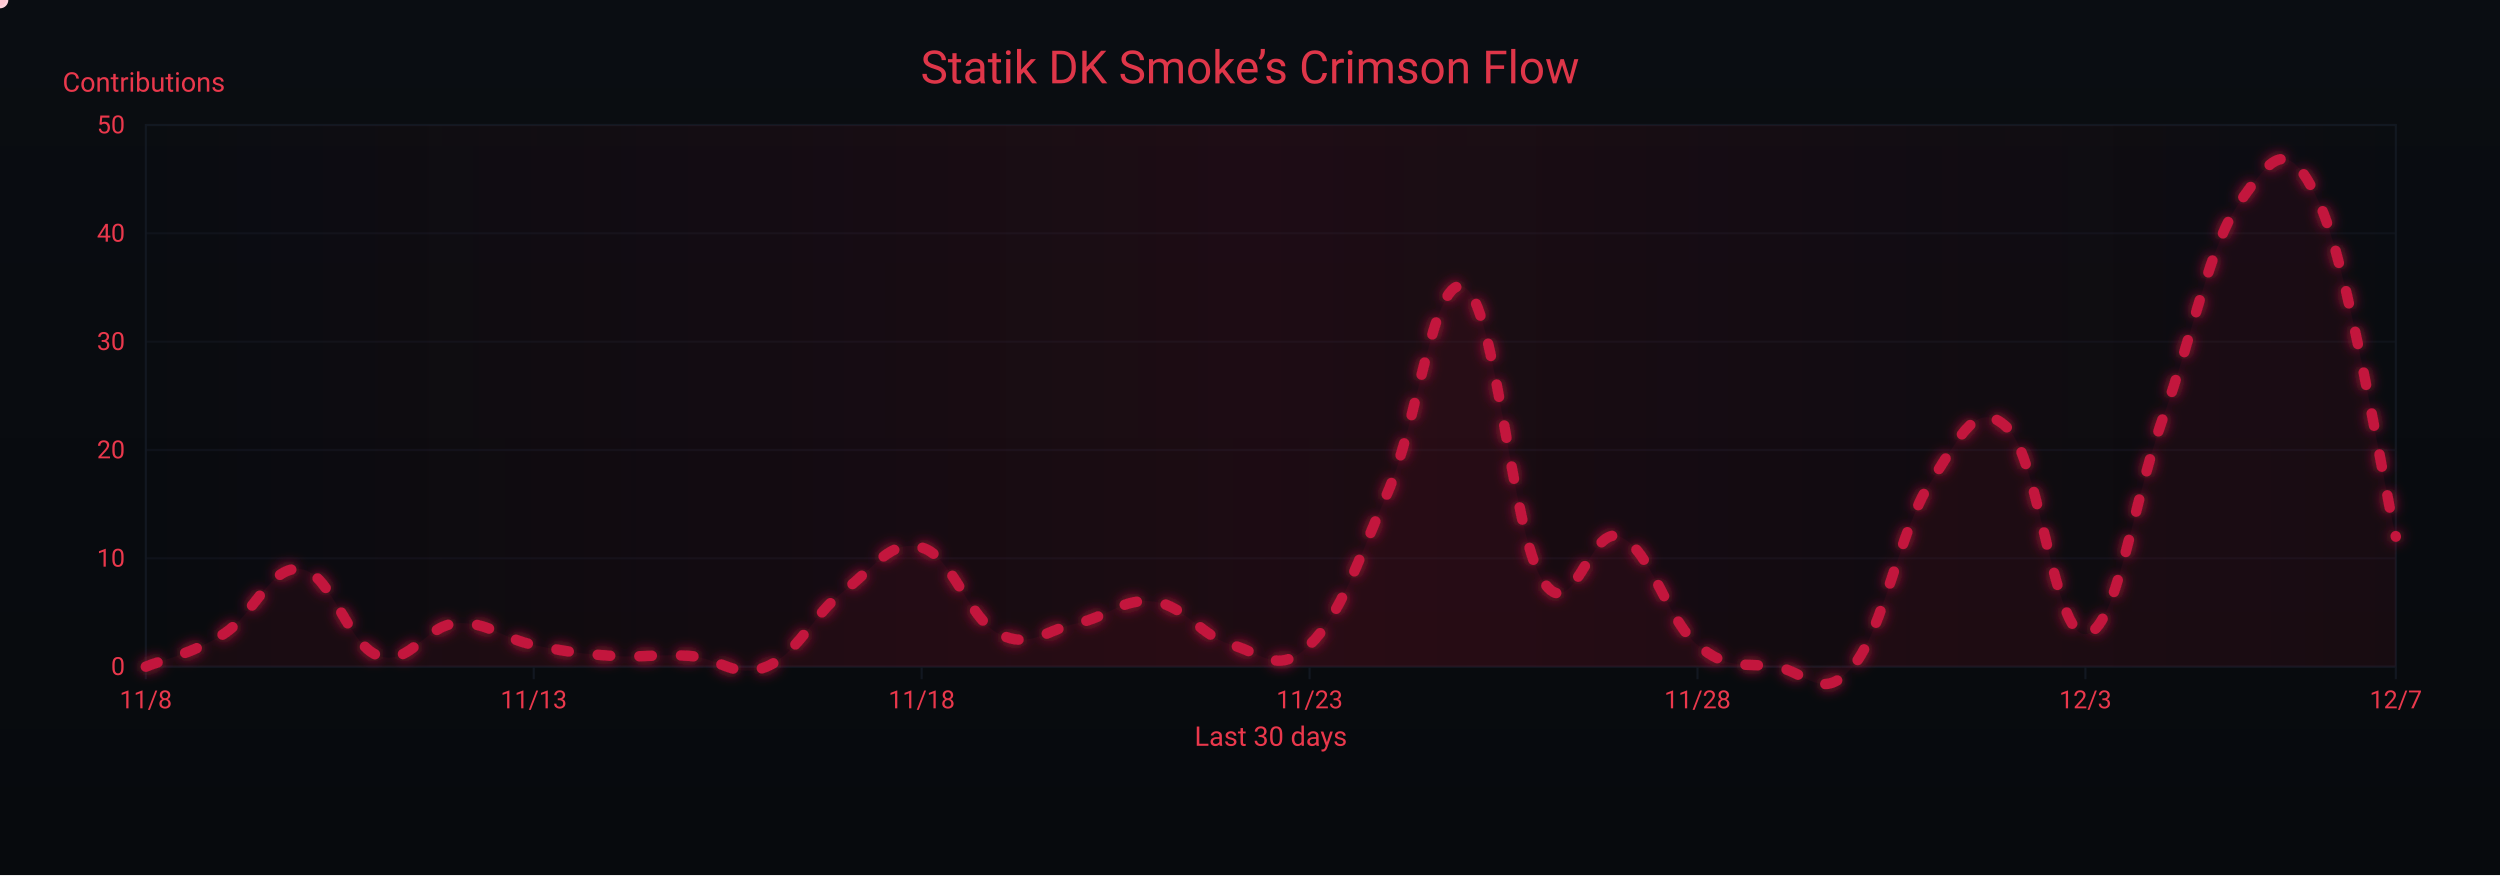
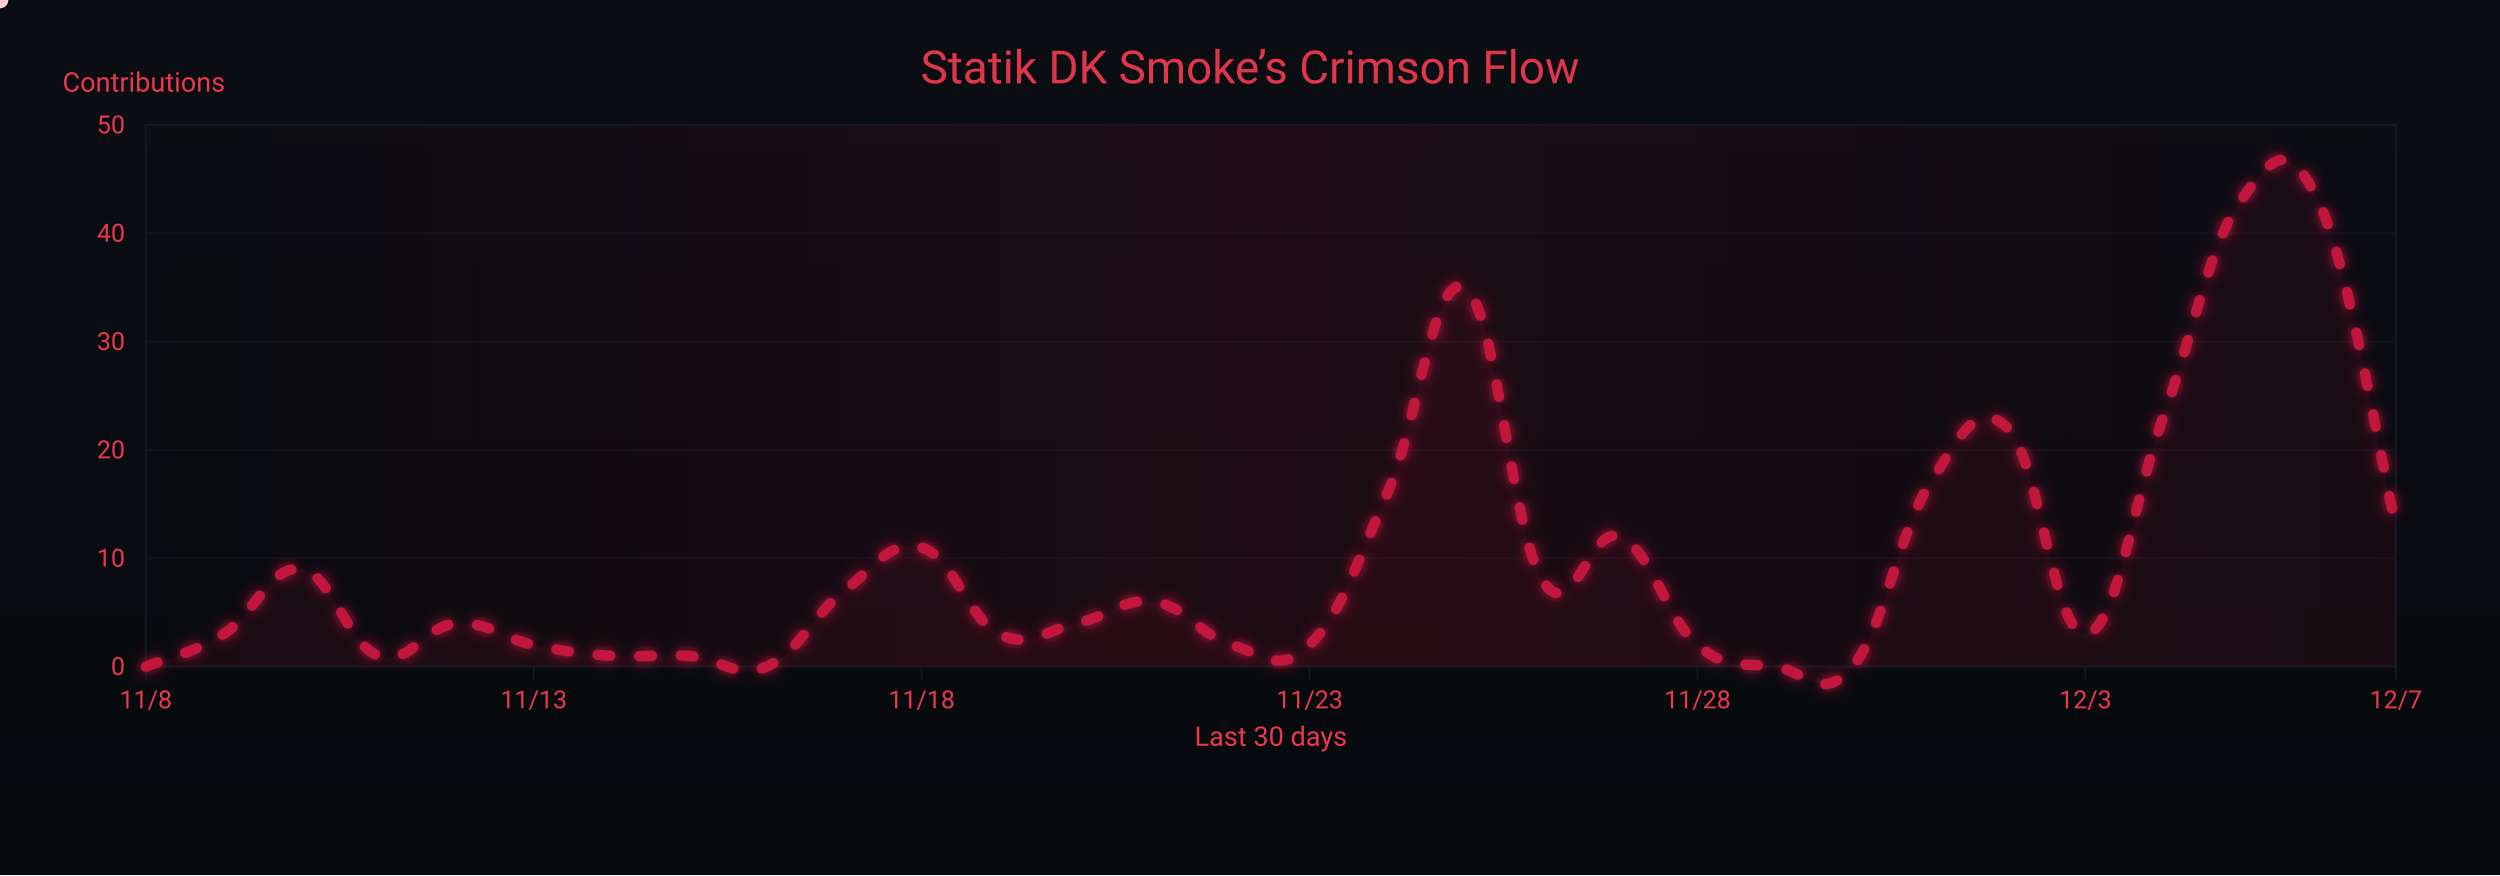
<svg xmlns="http://www.w3.org/2000/svg" width="1200" height="420" viewBox="0 0 1200 420" role="img" aria-label="Crimson Flow Graph">
  <defs>
    <linearGradient id="bgGrad" x1="0" y1="0" x2="0" y2="1">
      <stop offset="0%" stop-color="#0a0d12" />
      <stop offset="100%" stop-color="#070a0d" />
    </linearGradient>
    <filter id="glow">
      <feGaussianBlur stdDeviation="3" result="b1" />
      <feMerge>
        <feMergeNode in="b1" />
        <feMergeNode in="SourceGraphic" />
      </feMerge>
    </filter>
    <linearGradient id="sheen" x1="0" y1="0" x2="1" y2="0">
      <stop offset="0%" stop-color="#9b0e2a" stop-opacity="0" />
      <stop offset="50%" stop-color="#9b0e2a" stop-opacity=".14" />
      <stop offset="100%" stop-color="#9b0e2a" stop-opacity="0" />
      <animateTransform attributeName="gradientTransform" type="translate" from="-1 0" to="1 0" dur="9s" repeatCount="indefinite" />
    </linearGradient>
  </defs>
  <rect width="1200" height="420" fill="url(#bgGrad)" />
  <rect x="70" y="60" width="1080" height="260" fill="none" stroke="#121821" stroke-width="1" />
  <g font-family="ui-sans-serif,system-ui,-apple-system,Segoe UI,Roboto,Ubuntu,Arial" font-size="12">
    <path d="M70,320.0 H1150" stroke="#121821" stroke-width="1" opacity="0.6" />
    <text x="60" y="324.0" text-anchor="end" fill="#ea384c">0</text>
    <path d="M70,268.0 H1150" stroke="#121821" stroke-width="1" opacity="0.6" />
    <text x="60" y="272.0" text-anchor="end" fill="#ea384c">10</text>
    <path d="M70,216.0 H1150" stroke="#121821" stroke-width="1" opacity="0.6" />
    <text x="60" y="220.0" text-anchor="end" fill="#ea384c">20</text>
    <path d="M70,164.0 H1150" stroke="#121821" stroke-width="1" opacity="0.6" />
    <text x="60" y="168.0" text-anchor="end" fill="#ea384c">30</text>
    <path d="M70,112.0 H1150" stroke="#121821" stroke-width="1" opacity="0.6" />
    <text x="60" y="116.0" text-anchor="end" fill="#ea384c">40</text>
    <path d="M70,60.0 H1150" stroke="#121821" stroke-width="1" opacity="0.6" />
    <text x="60" y="64.0" text-anchor="end" fill="#ea384c">50</text>
    <text x="30" y="44" fill="#ea384c" font-size="13">Contributions</text>
  </g>
  <g font-family="ui-sans-serif,system-ui,-apple-system,Segoe UI,Roboto,Ubuntu,Arial" font-size="12">
    <path d="M70.0,320 V326" stroke="#121821" stroke-width="1" />
    <text x="70.0" y="340" text-anchor="middle" fill="#ea384c">11/8</text>
    <path d="M256.2,320 V326" stroke="#121821" stroke-width="1" />
    <text x="256.2" y="340" text-anchor="middle" fill="#ea384c">11/13</text>
    <path d="M442.4,320 V326" stroke="#121821" stroke-width="1" />
    <text x="442.4" y="340" text-anchor="middle" fill="#ea384c">11/18</text>
    <path d="M628.6,320 V326" stroke="#121821" stroke-width="1" />
    <text x="628.6" y="340" text-anchor="middle" fill="#ea384c">11/23</text>
    <path d="M814.8,320 V326" stroke="#121821" stroke-width="1" />
    <text x="814.8" y="340" text-anchor="middle" fill="#ea384c">11/28</text>
    <path d="M1001.0,320 V326" stroke="#121821" stroke-width="1" />
    <text x="1001.0" y="340" text-anchor="middle" fill="#ea384c">12/3</text>
    <path d="M1150.0,320 V326" stroke="#121821" stroke-width="1" />
    <text x="1150.0" y="340" text-anchor="middle" fill="#ea384c">12/7</text>
    <text x="610" y="358" text-anchor="middle" fill="#ea384c" font-size="13">Last 30 days</text>
  </g>
  <rect x="70" y="60" width="1080" height="260" fill="url(#sheen)" />
  <text x="600" y="40" text-anchor="middle" font-family="ui-sans-serif,system-ui,-apple-system,Segoe UI,Roboto,Ubuntu,Arial" font-size="22" fill="#ea384c" opacity=".95">Statik DK Smoke’s Crimson Flow</text>
-   <path d="M70.0,320.0 C77.4,316.9 92.3,313.8 107.2,304.4 C122.1,295.0 129.6,271.1 144.5,273.2 C159.4,275.3 166.8,309.6 181.7,314.8 C196.6,320.0 204.1,300.2 219.0,299.2 C233.9,298.2 241.3,306.5 256.2,309.6 C271.1,312.7 278.6,313.8 293.4,314.8 C308.3,315.8 315.8,313.8 330.7,314.8 C345.6,315.8 353.0,326.2 367.9,320.0 C382.8,313.8 390.3,295.0 405.2,283.6 C420.1,272.2 427.5,258.6 442.4,262.8 C457.3,267.0 464.8,297.1 479.7,304.4 C494.6,311.7 502.0,302.3 516.9,299.2 C531.8,296.1 539.2,286.7 554.1,288.8 C569.0,290.9 576.5,305.4 591.4,309.6 C606.3,313.8 613.7,324.2 628.6,309.6 C643.5,295.0 651.0,271.1 665.9,236.8 C680.8,202.5 688.2,129.7 703.1,138.0 C718.0,146.3 725.4,254.5 740.3,278.4 C755.2,302.3 762.7,251.4 777.6,257.6 C792.5,263.8 799.9,297.1 814.8,309.6 C829.7,322.1 837.2,317.9 852.1,320.0 C867.0,322.1 874.4,337.7 889.3,320.0 C904.2,302.3 911.7,254.5 926.6,231.6 C941.4,208.7 948.9,191.0 963.8,205.6 C978.7,220.2 986.1,305.4 1001.0,304.4 C1015.9,303.4 1023.4,242.0 1038.3,200.4 C1053.2,158.8 1060.6,117.2 1075.5,96.4 C1090.4,75.6 1097.9,64.2 1112.8,96.4 C1127.7,128.6 1142.6,225.4 1150.0,257.6 L 1150,320 L 70,320 Z" fill="#7a0f26" opacity=".13">
+   <path d="M70.0,320.0 C77.4,316.9 92.3,313.8 107.2,304.4 C122.1,295.0 129.6,271.1 144.5,273.2 C159.4,275.3 166.8,309.6 181.7,314.8 C196.6,320.0 204.1,300.2 219.0,299.2 C233.9,298.2 241.3,306.5 256.2,309.6 C271.1,312.7 278.6,313.8 293.4,314.8 C308.3,315.8 315.8,313.8 330.7,314.8 C345.6,315.8 353.0,326.2 367.9,320.0 C382.8,313.8 390.3,295.0 405.2,283.6 C420.1,272.2 427.5,258.6 442.4,262.8 C457.3,267.0 464.8,297.1 479.7,304.4 C494.6,311.7 502.0,302.3 516.9,299.2 C531.8,296.1 539.2,286.7 554.1,288.8 C569.0,290.9 576.5,305.4 591.4,309.6 C606.3,313.8 613.7,324.2 628.6,309.6 C643.5,295.0 651.0,271.1 665.9,236.8 C680.8,202.5 688.2,129.7 703.1,138.0 C718.0,146.3 725.4,254.5 740.3,278.4 C755.2,302.3 762.7,251.4 777.6,257.6 C792.5,263.8 799.9,297.1 814.8,309.6 C829.7,322.1 837.2,317.9 852.1,320.0 C867.0,322.1 874.4,337.7 889.3,320.0 C904.2,302.3 911.7,254.5 926.6,231.6 C941.4,208.7 948.9,191.0 963.8,205.6 C978.7,220.2 986.1,305.4 1001.0,304.4 C1015.9,303.4 1023.4,242.0 1038.3,200.4 C1053.2,158.8 1060.6,117.2 1075.5,96.4 C1090.4,75.6 1097.9,65.2 1112.8,96.4 C1127.7,127.6 1142.6,221.2 1150.0,252.4 L 1150,320 L 70,320 Z" fill="#7a0f26" opacity=".13">
    <animate attributeName="opacity" values=".10;.17;.10" dur="6s" repeatCount="indefinite" />
  </path>
-   <path id="curve" d="M70.0,320.0 C77.4,316.9 92.3,313.8 107.2,304.4 C122.1,295.0 129.6,271.1 144.5,273.2 C159.4,275.3 166.8,309.6 181.7,314.8 C196.6,320.0 204.1,300.2 219.0,299.2 C233.9,298.2 241.3,306.5 256.2,309.6 C271.1,312.7 278.6,313.8 293.4,314.8 C308.3,315.8 315.8,313.8 330.7,314.8 C345.6,315.8 353.0,326.2 367.9,320.0 C382.8,313.8 390.3,295.0 405.2,283.6 C420.1,272.2 427.5,258.6 442.4,262.8 C457.3,267.0 464.8,297.1 479.7,304.4 C494.6,311.7 502.0,302.3 516.9,299.2 C531.8,296.1 539.2,286.7 554.1,288.8 C569.0,290.9 576.5,305.4 591.4,309.6 C606.3,313.8 613.7,324.2 628.6,309.6 C643.5,295.0 651.0,271.1 665.9,236.8 C680.8,202.5 688.2,129.7 703.1,138.0 C718.0,146.3 725.4,254.5 740.3,278.4 C755.2,302.3 762.7,251.4 777.6,257.6 C792.5,263.8 799.9,297.1 814.8,309.6 C829.7,322.1 837.2,317.9 852.1,320.0 C867.0,322.1 874.4,337.7 889.3,320.0 C904.2,302.3 911.7,254.5 926.6,231.6 C941.4,208.7 948.9,191.0 963.8,205.6 C978.7,220.2 986.1,305.4 1001.0,304.4 C1015.9,303.4 1023.4,242.0 1038.3,200.4 C1053.2,158.8 1060.6,117.2 1075.5,96.4 C1090.4,75.6 1097.9,64.2 1112.8,96.4 C1127.7,128.6 1142.6,225.4 1150.0,257.6" fill="none" stroke="#c3193d" stroke-width="5" stroke-linecap="round" stroke-linejoin="round" stroke-dasharray="6 14" filter="url(#glow)">
+   <path id="curve" d="M70.0,320.0 C77.4,316.9 92.3,313.8 107.2,304.4 C122.1,295.0 129.6,271.1 144.5,273.2 C159.4,275.3 166.8,309.6 181.7,314.8 C196.6,320.0 204.1,300.2 219.0,299.2 C233.9,298.2 241.3,306.5 256.2,309.6 C271.1,312.7 278.6,313.8 293.4,314.8 C308.3,315.8 315.8,313.8 330.7,314.8 C345.6,315.8 353.0,326.2 367.9,320.0 C382.8,313.8 390.3,295.0 405.2,283.6 C420.1,272.2 427.5,258.6 442.4,262.8 C457.3,267.0 464.8,297.1 479.7,304.4 C494.6,311.7 502.0,302.3 516.9,299.2 C531.8,296.1 539.2,286.7 554.1,288.8 C569.0,290.9 576.5,305.4 591.4,309.6 C606.3,313.8 613.7,324.2 628.6,309.6 C643.5,295.0 651.0,271.1 665.9,236.8 C680.8,202.5 688.2,129.7 703.1,138.0 C718.0,146.3 725.4,254.5 740.3,278.4 C755.2,302.3 762.7,251.4 777.6,257.6 C792.5,263.8 799.9,297.1 814.8,309.6 C829.7,322.1 837.2,317.9 852.1,320.0 C867.0,322.1 874.4,337.7 889.3,320.0 C904.2,302.3 911.7,254.5 926.6,231.6 C941.4,208.7 948.9,191.0 963.8,205.6 C978.7,220.2 986.1,305.4 1001.0,304.4 C1015.9,303.4 1023.4,242.0 1038.3,200.4 C1053.2,158.8 1060.6,117.2 1075.5,96.4 C1090.4,75.6 1097.9,65.2 1112.8,96.4 C1127.7,127.6 1142.6,221.2 1150.0,252.4" fill="none" stroke="#c3193d" stroke-width="5" stroke-linecap="round" stroke-linejoin="round" stroke-dasharray="6 14" filter="url(#glow)">
    <animate attributeName="stroke-dashoffset" values="0;-220" dur="4.8s" repeatCount="indefinite" />
  </path>
  <g fill="#ffd1db">
    <circle r="4">
      <animateMotion dur="7s" rotate="auto" repeatCount="indefinite">
        <mpath href="#curve" />
      </animateMotion>
      <animate attributeName="opacity" values="1;.3;1" dur="2.2s" repeatCount="indefinite" />
    </circle>
    <circle r="3" fill="#ffffff">
      <animateMotion dur="8.2s" begin="1s" rotate="auto" repeatCount="indefinite">
        <mpath href="#curve" />
      </animateMotion>
      <animate attributeName="opacity" values=".7;.2;.7" dur="2.4s" repeatCount="indefinite" />
    </circle>
    <circle r="3" fill="#ffc7d3">
      <animateMotion dur="6s" begin="2s" rotate="auto" repeatCount="indefinite">
        <mpath href="#curve" />
      </animateMotion>
      <animate attributeName="opacity" values=".8;.3;.8" dur="2s" repeatCount="indefinite" />
    </circle>
  </g>
</svg>
